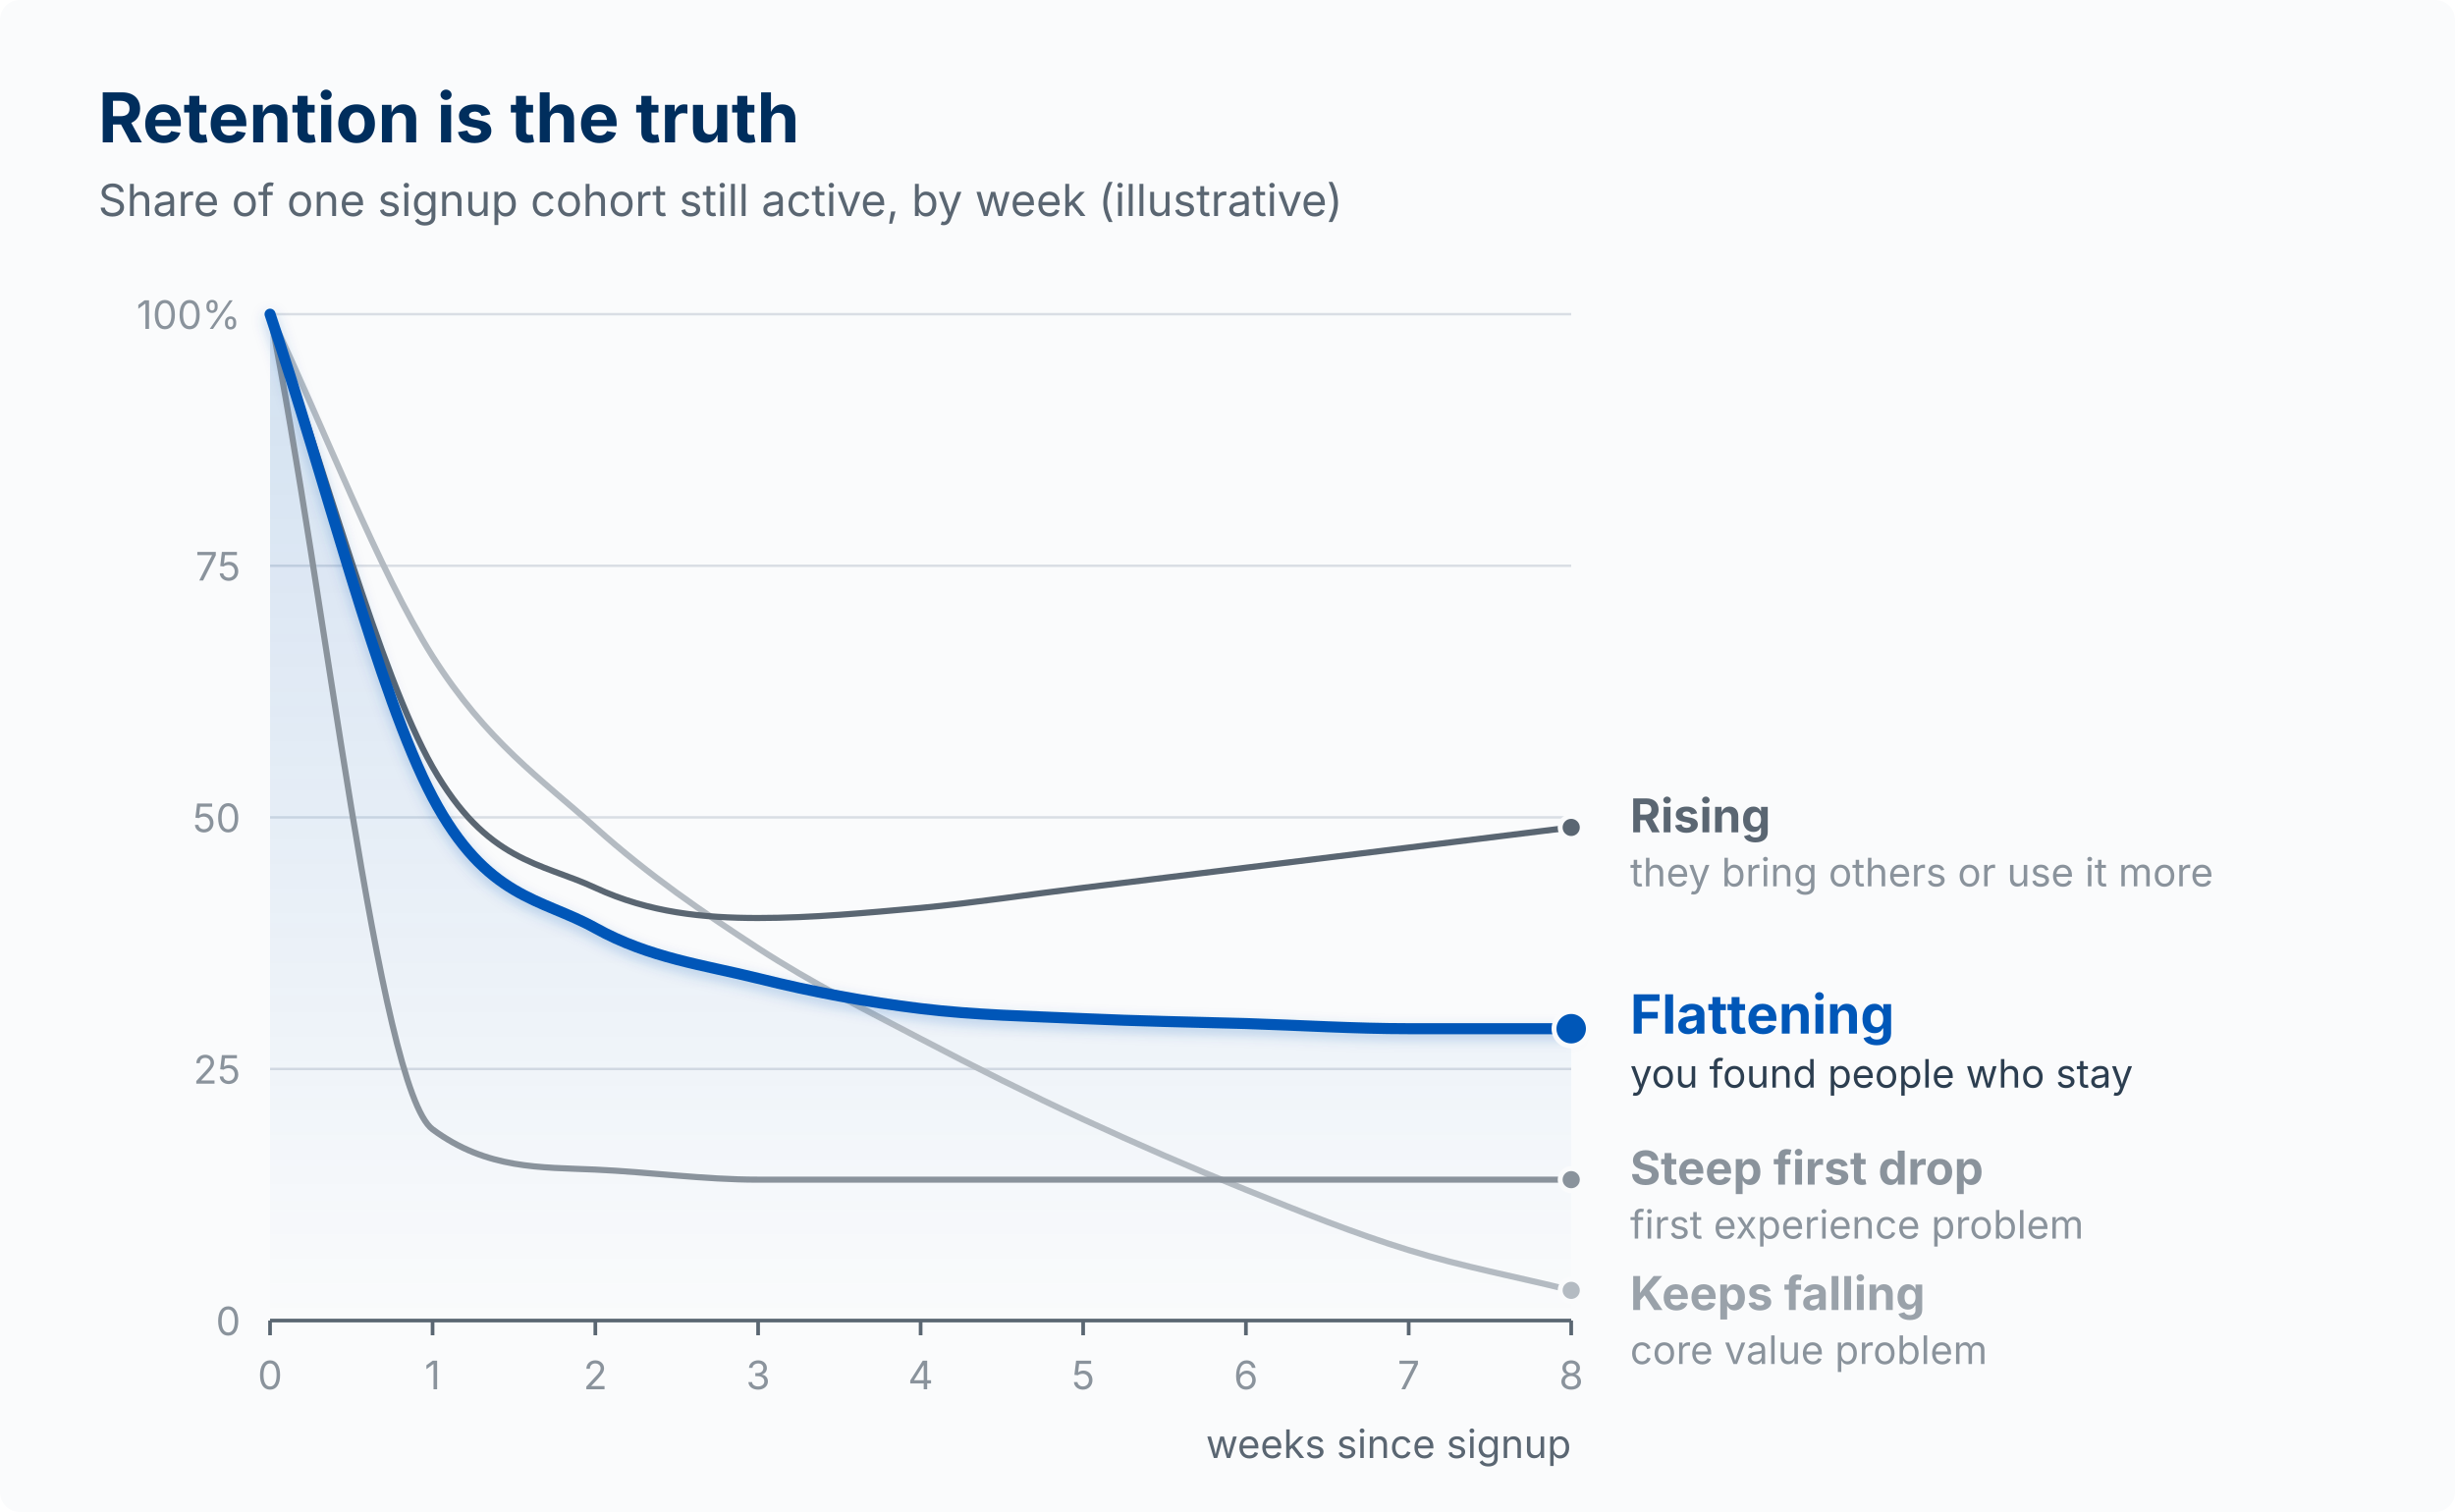
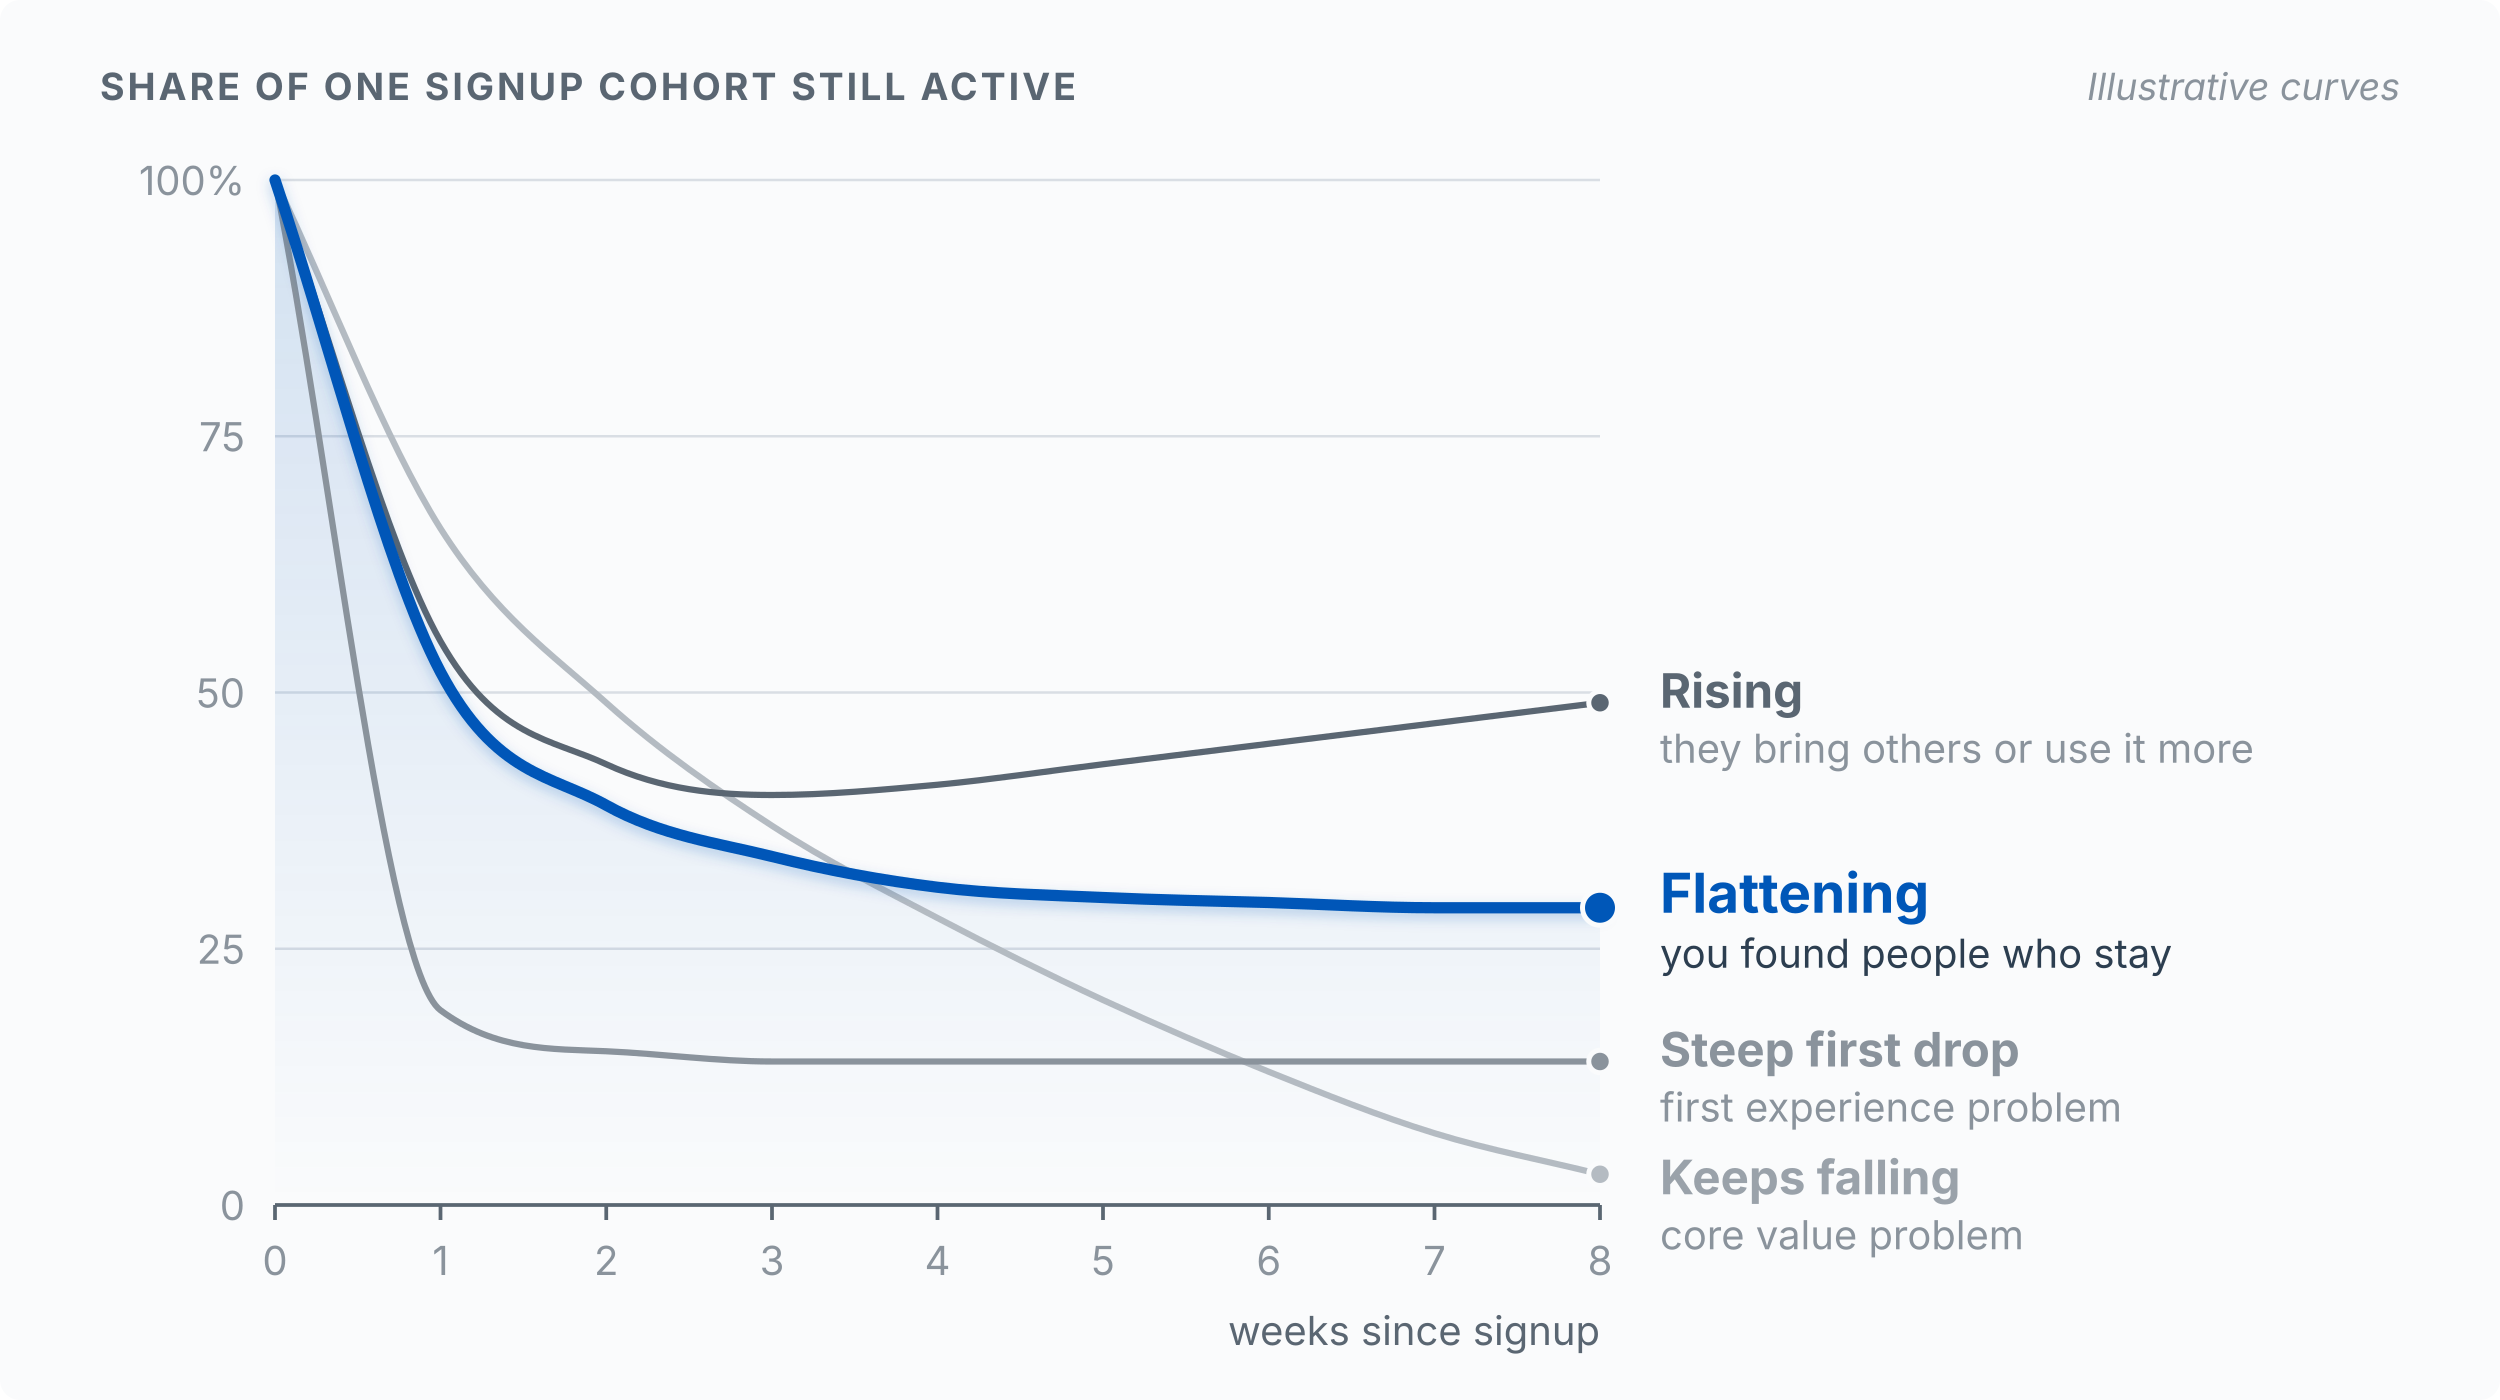
- <svg xmlns="http://www.w3.org/2000/svg" viewBox="0 0 1000 616" role="img" font-family="Inter, 'Helvetica Neue', Helvetica, Arial, sans-serif">
+ <svg xmlns="http://www.w3.org/2000/svg" viewBox="0 0 1000 560" role="img" font-family="Inter, 'Helvetica Neue', Helvetica, Arial, sans-serif">
  <defs>
    <linearGradient id="area" x1="0" y1="0" x2="0" y2="1">
      <stop offset="0%" stop-color="#0057B8" stop-opacity="0.16" />
      <stop offset="100%" stop-color="#0057B8" stop-opacity="0" />
    </linearGradient>
    <filter id="glow" x="-5%" y="-20%" width="110%" height="140%">
      <feDropShadow dx="0" dy="2" stdDeviation="2.5" flood-color="#0057B8" flood-opacity="0.25" />
    </filter>
  </defs>
-   <rect x="0" y="0" width="1000" height="616" rx="8" fill="#FAFBFC" />
-   <text x="40" y="58" font-size="28" font-weight="700" fill="#002E5D">Retention is the truth</text>
-   <text x="40" y="88" font-size="18" fill="#5A6672">Share of one signup cohort still active, by week (illustrative)</text>
-   <line x1="110" y1="128.0" x2="640" y2="128.0" stroke="#D9DEE4" stroke-width="1" />
-   <text x="98" y="134.0" text-anchor="end" font-size="16" fill="#8A939C">100%</text>
-   <line x1="110" y1="230.5" x2="640" y2="230.5" stroke="#D9DEE4" stroke-width="1" />
-   <text x="98" y="236.5" text-anchor="end" font-size="16" fill="#8A939C">75</text>
-   <line x1="110" y1="333.0" x2="640" y2="333.0" stroke="#D9DEE4" stroke-width="1" />
-   <text x="98" y="339.0" text-anchor="end" font-size="16" fill="#8A939C">50</text>
-   <line x1="110" y1="435.5" x2="640" y2="435.5" stroke="#D9DEE4" stroke-width="1" />
-   <text x="98" y="441.5" text-anchor="end" font-size="16" fill="#8A939C">25</text>
-   <line x1="110" y1="538" x2="640" y2="538" stroke="#5A6672" stroke-width="1.5" />
-   <text x="98" y="544" text-anchor="end" font-size="16" fill="#8A939C">0</text>
-   <line x1="110.0" y1="538" x2="110.0" y2="544" stroke="#5A6672" stroke-width="1.5" />
-   <text x="110.0" y="566" text-anchor="middle" font-size="16" fill="#8A939C">0</text>
-   <line x1="176.2" y1="538" x2="176.2" y2="544" stroke="#5A6672" stroke-width="1.5" />
-   <text x="176.2" y="566" text-anchor="middle" font-size="16" fill="#8A939C">1</text>
-   <line x1="242.5" y1="538" x2="242.5" y2="544" stroke="#5A6672" stroke-width="1.5" />
-   <text x="242.5" y="566" text-anchor="middle" font-size="16" fill="#8A939C">2</text>
-   <line x1="308.8" y1="538" x2="308.8" y2="544" stroke="#5A6672" stroke-width="1.5" />
-   <text x="308.8" y="566" text-anchor="middle" font-size="16" fill="#8A939C">3</text>
-   <line x1="375.0" y1="538" x2="375.0" y2="544" stroke="#5A6672" stroke-width="1.5" />
-   <text x="375.0" y="566" text-anchor="middle" font-size="16" fill="#8A939C">4</text>
-   <line x1="441.2" y1="538" x2="441.2" y2="544" stroke="#5A6672" stroke-width="1.5" />
-   <text x="441.2" y="566" text-anchor="middle" font-size="16" fill="#8A939C">5</text>
-   <line x1="507.5" y1="538" x2="507.5" y2="544" stroke="#5A6672" stroke-width="1.5" />
-   <text x="507.5" y="566" text-anchor="middle" font-size="16" fill="#8A939C">6</text>
-   <line x1="573.8" y1="538" x2="573.8" y2="544" stroke="#5A6672" stroke-width="1.5" />
-   <text x="573.8" y="566" text-anchor="middle" font-size="16" fill="#8A939C">7</text>
-   <line x1="640.0" y1="538" x2="640.0" y2="544" stroke="#5A6672" stroke-width="1.5" />
-   <text x="640.0" y="566" text-anchor="middle" font-size="16" fill="#8A939C">8</text>
-   <text x="640" y="594" text-anchor="end" font-size="16" fill="#5A6672">weeks since signup</text>
-   <path d="M110.0,128.0 C132.1,193.6 154.2,283.1 176.2,324.8 C198.3,366.5 220.4,365.8 242.5,378.1 C264.6,390.4 286.7,393.1 308.8,398.6 C330.8,404.1 352.9,408.2 375.0,410.9 C397.1,413.6 419.2,414.0 441.2,415.0 C463.3,416.0 485.4,416.4 507.5,417.0 C529.6,417.7 551.7,419.1 573.8,419.1 C595.8,419.1 617.9,419.1 640.0,419.1 L640,538 L110,538 Z" fill="url(#area)" />
-   <path d="M110.0,128.0 C132.1,174.5 154.2,232.5 176.2,267.4 C198.3,302.2 220.4,317.3 242.5,337.1 C264.6,356.9 286.7,371.9 308.8,386.3 C330.8,400.6 352.9,411.6 375.0,423.2 C397.1,434.8 419.2,445.8 441.2,456.0 C463.3,466.2 485.4,475.8 507.5,484.7 C529.6,493.6 551.7,502.5 573.8,509.3 C595.8,516.1 617.9,520.2 640.0,525.7" fill="none" stroke="#B4BBC2" stroke-width="2.5" stroke-linecap="round" />
-   <path d="M110.0,128.0 C132.1,238.7 154.2,443.7 176.2,460.1 C198.3,476.5 220.4,475.5 242.5,476.5 C264.6,477.5 286.7,480.6 308.8,480.6 C330.8,480.6 352.9,480.6 375.0,480.6 C397.1,480.6 419.2,480.6 441.2,480.6 C463.3,480.6 485.4,480.6 507.5,480.6 C529.6,480.6 551.7,480.6 573.8,480.6 C595.8,480.6 617.9,480.6 640.0,480.6" fill="none" stroke="#8A939C" stroke-width="2.5" stroke-linecap="round" />
-   <path d="M110.0,128.0 C132.1,189.5 154.2,273.6 176.2,312.5 C198.3,351.4 220.4,351.4 242.5,361.7 C264.6,371.9 286.7,374.0 308.8,374.0 C330.8,374.0 352.9,371.9 375.0,369.9 C397.1,367.8 419.2,364.4 441.2,361.7 C463.3,359.0 485.4,356.2 507.5,353.5 C529.6,350.8 551.7,348.0 573.8,345.3 C595.8,342.6 617.9,339.8 640.0,337.1" fill="none" stroke="#5A6672" stroke-width="2.5" stroke-linecap="round" />
-   <path d="M110.0,128.0 C132.1,193.6 154.2,283.1 176.2,324.8 C198.3,366.5 220.4,365.8 242.5,378.1 C264.6,390.4 286.7,393.1 308.8,398.6 C330.8,404.1 352.9,408.2 375.0,410.9 C397.1,413.6 419.2,414.0 441.2,415.0 C463.3,416.0 485.4,416.4 507.5,417.0 C529.6,417.7 551.7,419.1 573.8,419.1 C595.8,419.1 617.9,419.1 640.0,419.1" fill="none" stroke="#0057B8" stroke-width="4.5" stroke-linecap="round" filter="url(#glow)" />
-   <circle cx="640.0" cy="525.7" r="4.5" fill="#B4BBC2" stroke="#FAFBFC" stroke-width="2" />
-   <circle cx="640.0" cy="480.6" r="4.5" fill="#8A939C" stroke="#FAFBFC" stroke-width="2" />
-   <circle cx="640.0" cy="337.1" r="4.5" fill="#5A6672" stroke="#FAFBFC" stroke-width="2" />
-   <circle cx="640.0" cy="419.1" r="7" fill="#0057B8" stroke="#FAFBFC" stroke-width="2" />
-   <text x="664" y="339.1" font-size="19" font-weight="700" fill="#5A6672">Rising</text>
-   <text x="664" y="361.1" font-size="16" fill="#8A939C">they bring others or use it more</text>
-   <text x="664" y="421.1" font-size="22" font-weight="700" fill="#0057B8">Flattening</text>
-   <text x="664" y="443.1" font-size="16" fill="#2C3E50">you found people who stay</text>
-   <text x="664" y="482.6" font-size="19" font-weight="700" fill="#8A939C">Steep first drop</text>
-   <text x="664" y="504.6" font-size="16" fill="#8A939C">first experience problem</text>
-   <text x="664" y="533.7" font-size="19" font-weight="700" fill="#9AA2AA">Keeps falling</text>
-   <text x="664" y="555.7" font-size="16" fill="#8A939C">core value problem</text>
+   <rect x="0" y="0" width="1000" height="560" rx="8" fill="#FAFBFC" />
+   <text x="40" y="40" font-size="15" font-weight="700" letter-spacing="1.2" fill="#5A6672">SHARE OF ONE SIGNUP COHORT STILL ACTIVE</text>
+   <text x="960" y="40" text-anchor="end" font-size="15" font-style="italic" fill="#8A939C">Illustrative curves</text>
+   <g transform="translate(0,-56)">
+     <line x1="110" y1="128.0" x2="640" y2="128.0" stroke="#D9DEE4" stroke-width="1" />
+     <text x="98" y="134.0" text-anchor="end" font-size="16" fill="#8A939C">100%</text>
+     <line x1="110" y1="230.5" x2="640" y2="230.5" stroke="#D9DEE4" stroke-width="1" />
+     <text x="98" y="236.5" text-anchor="end" font-size="16" fill="#8A939C">75</text>
+     <line x1="110" y1="333.0" x2="640" y2="333.0" stroke="#D9DEE4" stroke-width="1" />
+     <text x="98" y="339.0" text-anchor="end" font-size="16" fill="#8A939C">50</text>
+     <line x1="110" y1="435.5" x2="640" y2="435.5" stroke="#D9DEE4" stroke-width="1" />
+     <text x="98" y="441.5" text-anchor="end" font-size="16" fill="#8A939C">25</text>
+     <line x1="110" y1="538" x2="640" y2="538" stroke="#5A6672" stroke-width="1.5" />
+     <text x="98" y="544" text-anchor="end" font-size="16" fill="#8A939C">0</text>
+     <line x1="110.0" y1="538" x2="110.0" y2="544" stroke="#5A6672" stroke-width="1.5" />
+     <text x="110.0" y="566" text-anchor="middle" font-size="16" fill="#8A939C">0</text>
+     <line x1="176.2" y1="538" x2="176.2" y2="544" stroke="#5A6672" stroke-width="1.5" />
+     <text x="176.2" y="566" text-anchor="middle" font-size="16" fill="#8A939C">1</text>
+     <line x1="242.5" y1="538" x2="242.5" y2="544" stroke="#5A6672" stroke-width="1.5" />
+     <text x="242.5" y="566" text-anchor="middle" font-size="16" fill="#8A939C">2</text>
+     <line x1="308.8" y1="538" x2="308.8" y2="544" stroke="#5A6672" stroke-width="1.5" />
+     <text x="308.8" y="566" text-anchor="middle" font-size="16" fill="#8A939C">3</text>
+     <line x1="375.0" y1="538" x2="375.0" y2="544" stroke="#5A6672" stroke-width="1.5" />
+     <text x="375.0" y="566" text-anchor="middle" font-size="16" fill="#8A939C">4</text>
+     <line x1="441.2" y1="538" x2="441.2" y2="544" stroke="#5A6672" stroke-width="1.5" />
+     <text x="441.2" y="566" text-anchor="middle" font-size="16" fill="#8A939C">5</text>
+     <line x1="507.5" y1="538" x2="507.5" y2="544" stroke="#5A6672" stroke-width="1.5" />
+     <text x="507.5" y="566" text-anchor="middle" font-size="16" fill="#8A939C">6</text>
+     <line x1="573.8" y1="538" x2="573.8" y2="544" stroke="#5A6672" stroke-width="1.5" />
+     <text x="573.8" y="566" text-anchor="middle" font-size="16" fill="#8A939C">7</text>
+     <line x1="640.0" y1="538" x2="640.0" y2="544" stroke="#5A6672" stroke-width="1.5" />
+     <text x="640.0" y="566" text-anchor="middle" font-size="16" fill="#8A939C">8</text>
+     <text x="640" y="594" text-anchor="end" font-size="16" fill="#5A6672">weeks since signup</text>
+     <path d="M110.0,128.0 C132.1,193.6 154.2,283.1 176.2,324.8 C198.3,366.5 220.4,365.8 242.5,378.1 C264.6,390.4 286.7,393.1 308.8,398.6 C330.8,404.1 352.9,408.2 375.0,410.9 C397.1,413.6 419.2,414.0 441.2,415.0 C463.3,416.0 485.4,416.4 507.5,417.0 C529.6,417.7 551.7,419.1 573.8,419.1 C595.8,419.1 617.9,419.1 640.0,419.1 L640,538 L110,538 Z" fill="url(#area)" />
+     <path d="M110.0,128.0 C132.1,174.5 154.2,232.5 176.2,267.4 C198.3,302.2 220.4,317.3 242.5,337.1 C264.6,356.9 286.7,371.9 308.8,386.3 C330.8,400.6 352.9,411.6 375.0,423.2 C397.1,434.8 419.2,445.8 441.2,456.0 C463.3,466.2 485.4,475.8 507.5,484.7 C529.6,493.6 551.7,502.5 573.8,509.3 C595.8,516.1 617.9,520.2 640.0,525.7" fill="none" stroke="#B4BBC2" stroke-width="2.5" stroke-linecap="round" />
+     <path d="M110.0,128.0 C132.1,238.7 154.2,443.7 176.2,460.1 C198.3,476.5 220.4,475.5 242.5,476.5 C264.6,477.5 286.7,480.6 308.8,480.6 C330.8,480.6 352.9,480.6 375.0,480.6 C397.1,480.6 419.2,480.6 441.2,480.6 C463.3,480.6 485.4,480.6 507.5,480.6 C529.6,480.6 551.7,480.6 573.8,480.6 C595.8,480.6 617.9,480.6 640.0,480.6" fill="none" stroke="#8A939C" stroke-width="2.5" stroke-linecap="round" />
+     <path d="M110.0,128.0 C132.1,189.5 154.2,273.6 176.2,312.5 C198.3,351.4 220.4,351.4 242.5,361.7 C264.6,371.9 286.7,374.0 308.8,374.0 C330.8,374.0 352.9,371.9 375.0,369.9 C397.1,367.8 419.2,364.4 441.2,361.7 C463.3,359.0 485.4,356.2 507.5,353.5 C529.6,350.8 551.7,348.0 573.8,345.3 C595.8,342.6 617.9,339.8 640.0,337.1" fill="none" stroke="#5A6672" stroke-width="2.5" stroke-linecap="round" />
+     <path d="M110.0,128.0 C132.1,193.6 154.2,283.1 176.2,324.8 C198.3,366.5 220.4,365.8 242.5,378.1 C264.6,390.4 286.7,393.1 308.8,398.6 C330.8,404.1 352.9,408.2 375.0,410.9 C397.1,413.6 419.2,414.0 441.2,415.0 C463.3,416.0 485.4,416.4 507.5,417.0 C529.6,417.7 551.7,419.1 573.8,419.1 C595.8,419.1 617.9,419.1 640.0,419.1" fill="none" stroke="#0057B8" stroke-width="4.5" stroke-linecap="round" filter="url(#glow)" />
+     <circle cx="640.0" cy="525.7" r="4.5" fill="#B4BBC2" stroke="#FAFBFC" stroke-width="2" />
+     <circle cx="640.0" cy="480.6" r="4.5" fill="#8A939C" stroke="#FAFBFC" stroke-width="2" />
+     <circle cx="640.0" cy="337.1" r="4.5" fill="#5A6672" stroke="#FAFBFC" stroke-width="2" />
+     <circle cx="640.0" cy="419.1" r="7" fill="#0057B8" stroke="#FAFBFC" stroke-width="2" />
+     <text x="664" y="339.1" font-size="19" font-weight="700" fill="#5A6672">Rising</text>
+     <text x="664" y="361.1" font-size="16" fill="#8A939C">they bring others or use it more</text>
+     <text x="664" y="421.1" font-size="22" font-weight="700" fill="#0057B8">Flattening</text>
+     <text x="664" y="443.1" font-size="16" fill="#2C3E50">you found people who stay</text>
+     <text x="664" y="482.6" font-size="19" font-weight="700" fill="#8A939C">Steep first drop</text>
+     <text x="664" y="504.6" font-size="16" fill="#8A939C">first experience problem</text>
+     <text x="664" y="533.7" font-size="19" font-weight="700" fill="#9AA2AA">Keeps falling</text>
+     <text x="664" y="555.7" font-size="16" fill="#8A939C">core value problem</text>
+   </g>
</svg>
